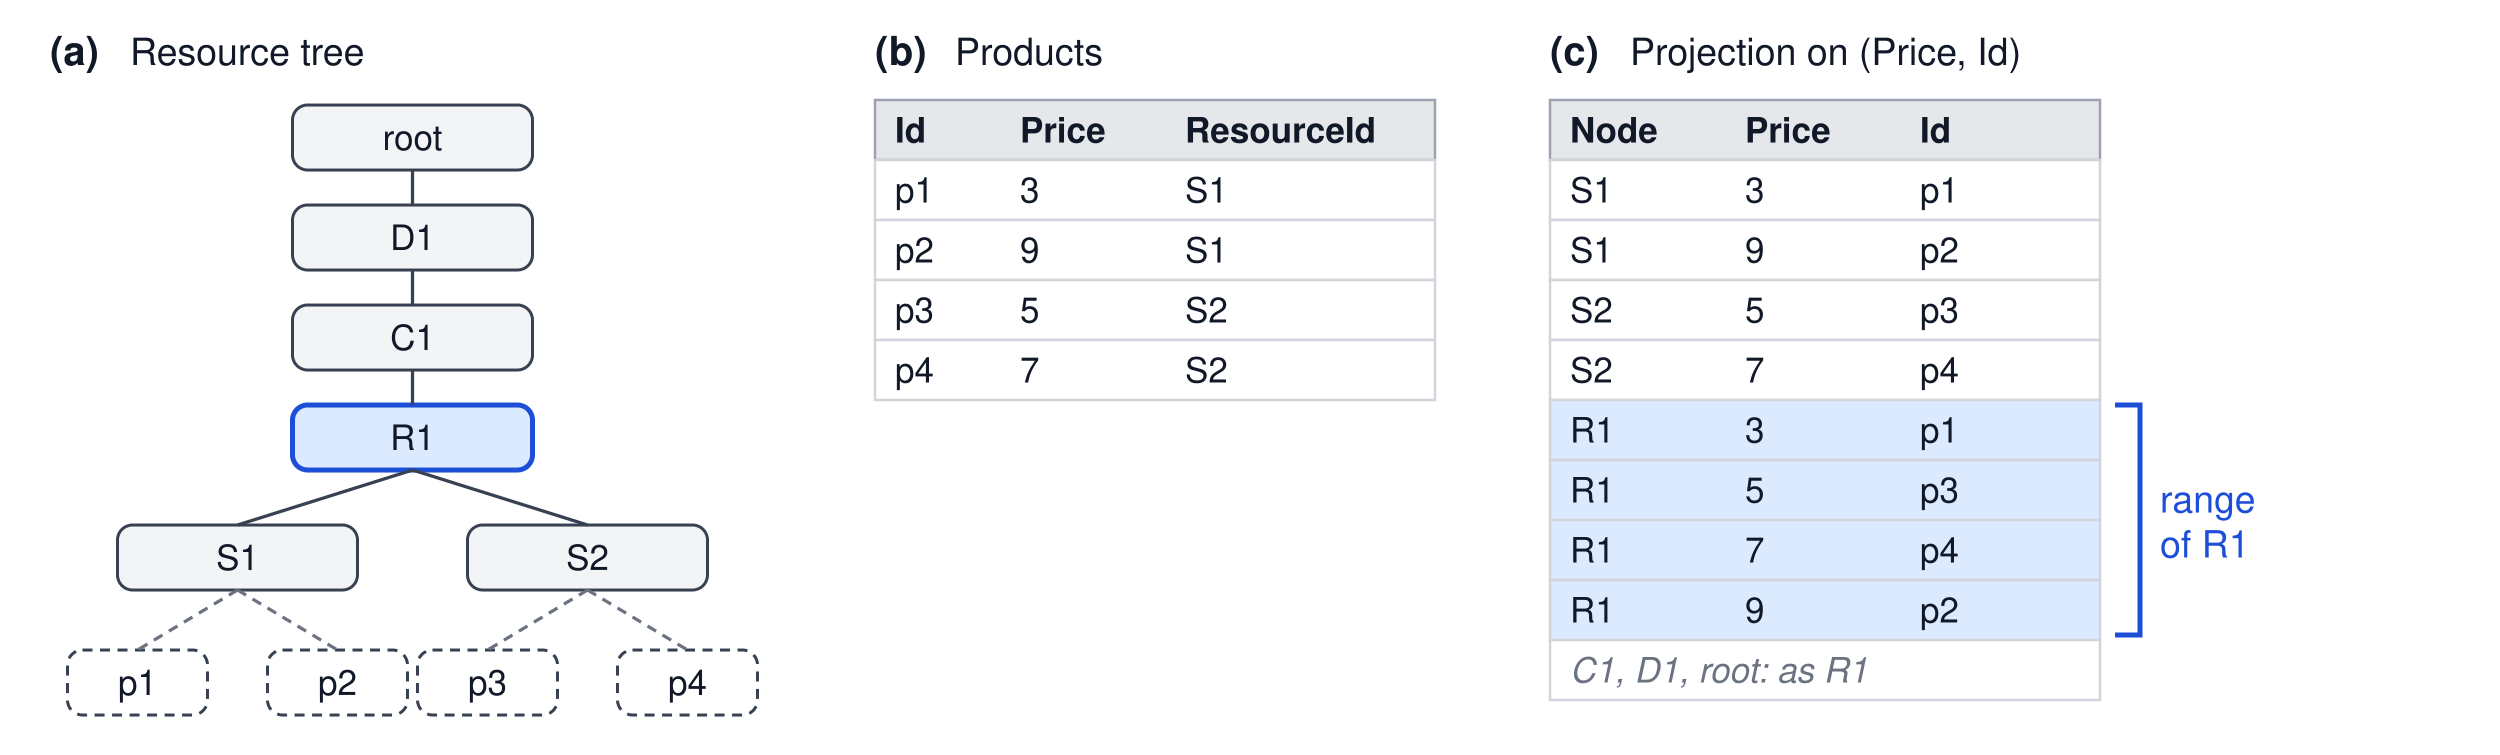
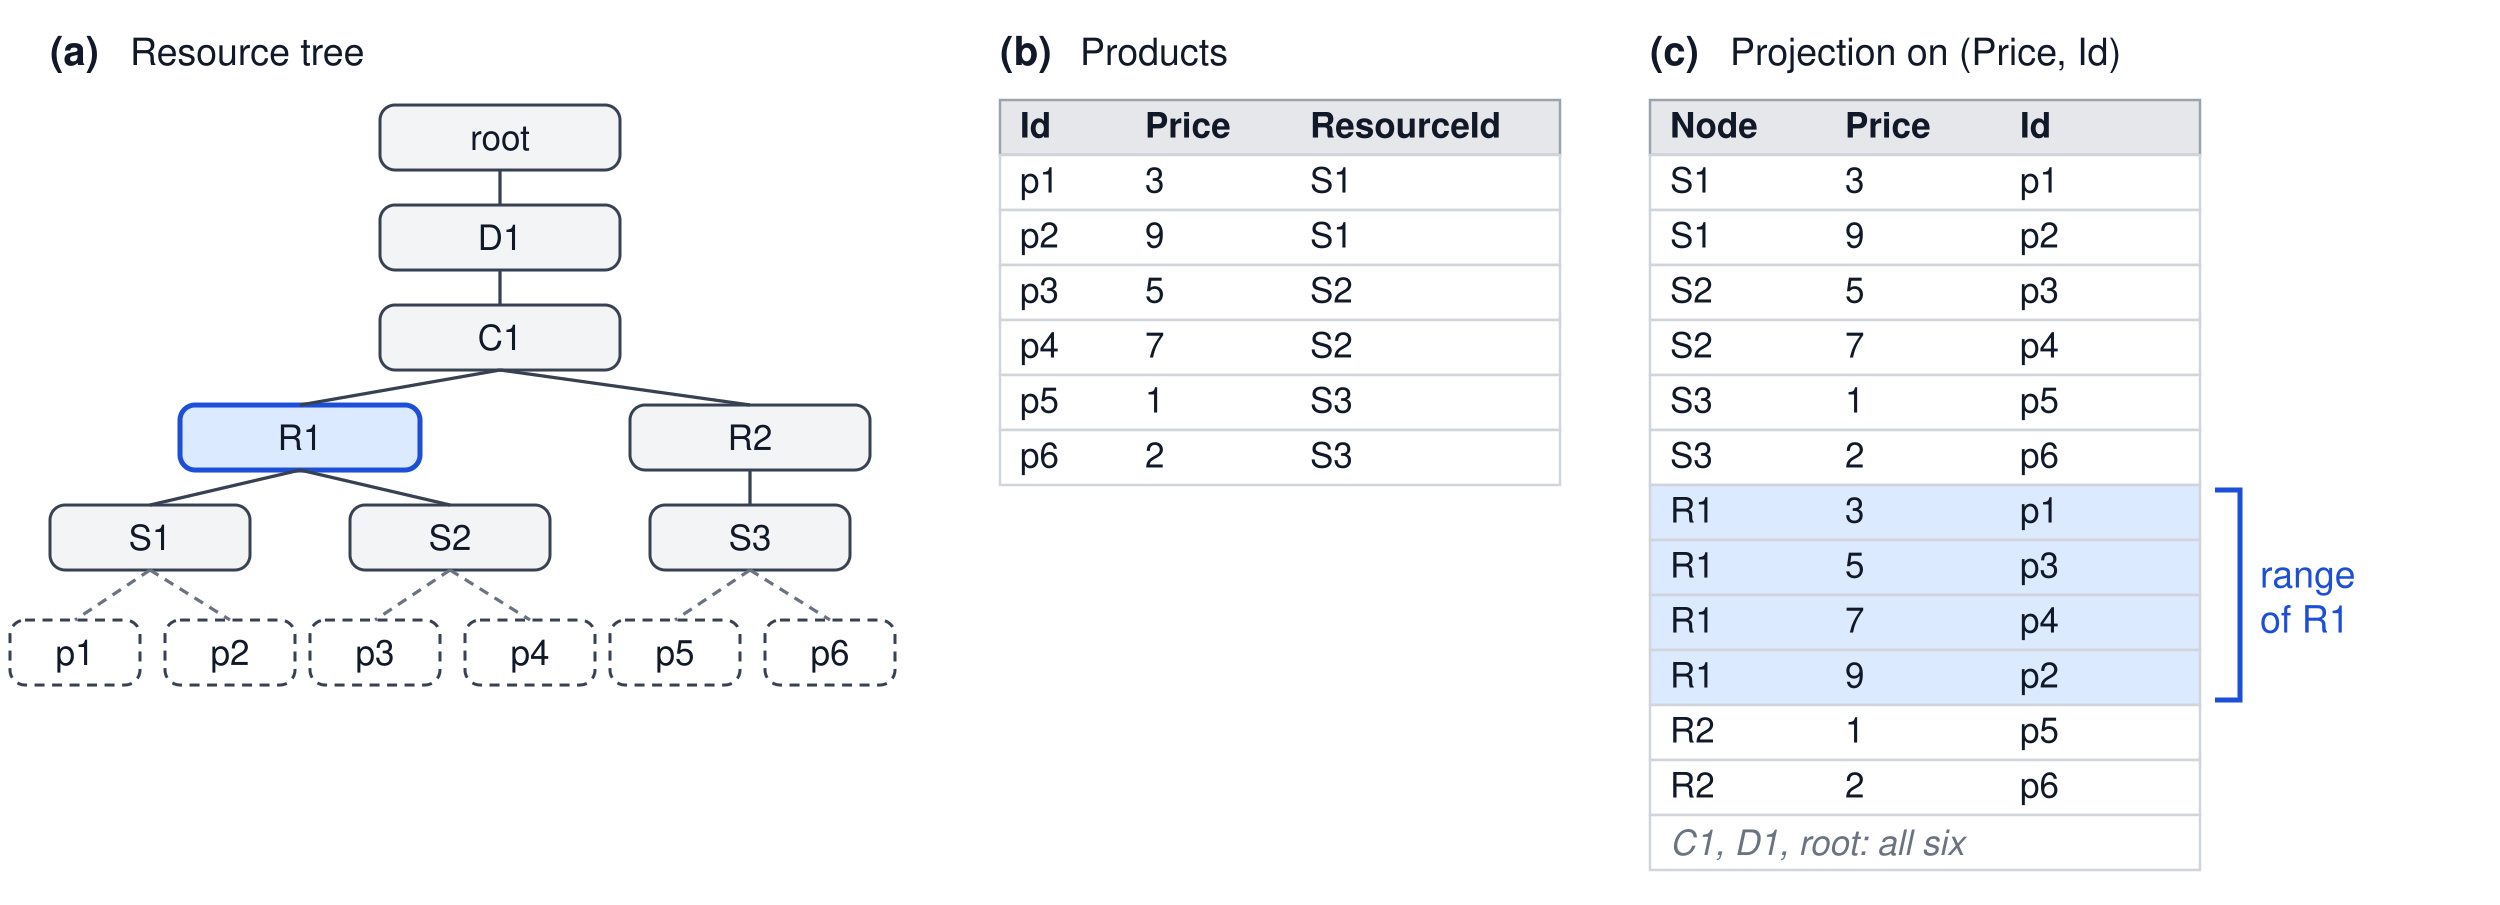
- <svg xmlns="http://www.w3.org/2000/svg" width="1000" height="302" viewBox="0 0 1000 302" font-family="Helvetica, Arial, sans-serif">
+ <svg xmlns="http://www.w3.org/2000/svg" width="1000" height="362" viewBox="0 0 1000 362" font-family="Helvetica, Arial, sans-serif">
  <defs>
    <marker id="arrow" viewBox="0 0 10 10" refX="9" refY="5" markerWidth="7" markerHeight="7" orient="auto-start-reverse">
      <path d="M 0 0 L 10 5 L 0 10 z" fill="#374151" />
    </marker>
  </defs>
-   <rect width="1000" height="302" fill="#ffffff" />
+   <rect width="1000" height="362" fill="#ffffff" />
  <text x="20.0" y="26.0" font-size="16" fill="#111827" text-anchor="start" font-weight="bold" font-style="normal">(a)</text>
  <text x="52.0" y="26.0" font-size="15" fill="#111827" text-anchor="start" font-weight="normal" font-style="normal">Resource tree</text>
-   <rect x="117.0" y="42.0" width="96.0" height="26.0" rx="6" fill="#f3f4f6" stroke="#374151" stroke-width="1.2" />
-   <text x="165.0" y="60.0" font-size="14" fill="#111827" text-anchor="middle" font-weight="normal" font-style="normal">root</text>
-   <rect x="117.0" y="82.0" width="96.0" height="26.0" rx="6" fill="#f3f4f6" stroke="#374151" stroke-width="1.2" />
-   <text x="165.0" y="100.0" font-size="14" fill="#111827" text-anchor="middle" font-weight="normal" font-style="normal">D1</text>
-   <line x1="165.0" y1="68.0" x2="165.0" y2="82.0" stroke="#374151" stroke-width="1.3" />
-   <rect x="117.0" y="122.0" width="96.0" height="26.0" rx="6" fill="#f3f4f6" stroke="#374151" stroke-width="1.2" />
-   <text x="165.0" y="140.0" font-size="14" fill="#111827" text-anchor="middle" font-weight="normal" font-style="normal">C1</text>
-   <line x1="165.0" y1="108.0" x2="165.0" y2="122.0" stroke="#374151" stroke-width="1.3" />
-   <rect x="117.0" y="162.0" width="96.0" height="26.0" rx="6" fill="#dbeafe" stroke="#1d4ed8" stroke-width="2" />
-   <text x="165.0" y="180.0" font-size="14" fill="#111827" text-anchor="middle" font-weight="normal" font-style="normal">R1</text>
-   <line x1="165.0" y1="148.0" x2="165.0" y2="162.0" stroke="#374151" stroke-width="1.3" />
-   <rect x="47.0" y="210.0" width="96.0" height="26.0" rx="6" fill="#f3f4f6" stroke="#374151" stroke-width="1.2" />
-   <text x="95.0" y="228.0" font-size="14" fill="#111827" text-anchor="middle" font-weight="normal" font-style="normal">S1</text>
-   <line x1="165.0" y1="188.0" x2="95.0" y2="210.0" stroke="#374151" stroke-width="1.3" />
-   <rect x="187.0" y="210.0" width="96.0" height="26.0" rx="6" fill="#f3f4f6" stroke="#374151" stroke-width="1.2" />
-   <text x="235.0" y="228.0" font-size="14" fill="#111827" text-anchor="middle" font-weight="normal" font-style="normal">S2</text>
-   <line x1="165.0" y1="188.0" x2="235.0" y2="210.0" stroke="#374151" stroke-width="1.3" />
-   <rect x="27.0" y="260.0" width="56.0" height="26.0" rx="6" fill="#ffffff" stroke="#374151" stroke-width="1.2" stroke-dasharray="4 3" />
-   <text x="55.0" y="278.0" font-size="14" fill="#111827" text-anchor="middle" font-weight="normal" font-style="normal">p1</text>
-   <line x1="95.0" y1="236.0" x2="55.0" y2="260.0" stroke="#6b7280" stroke-width="1.3" stroke-dasharray="4 3" />
-   <rect x="107.0" y="260.0" width="56.0" height="26.0" rx="6" fill="#ffffff" stroke="#374151" stroke-width="1.2" stroke-dasharray="4 3" />
-   <text x="135.0" y="278.0" font-size="14" fill="#111827" text-anchor="middle" font-weight="normal" font-style="normal">p2</text>
-   <line x1="95.0" y1="236.0" x2="135.0" y2="260.0" stroke="#6b7280" stroke-width="1.3" stroke-dasharray="4 3" />
-   <rect x="167.0" y="260.0" width="56.0" height="26.0" rx="6" fill="#ffffff" stroke="#374151" stroke-width="1.2" stroke-dasharray="4 3" />
-   <text x="195.0" y="278.0" font-size="14" fill="#111827" text-anchor="middle" font-weight="normal" font-style="normal">p3</text>
-   <line x1="235.0" y1="236.0" x2="195.0" y2="260.0" stroke="#6b7280" stroke-width="1.3" stroke-dasharray="4 3" />
-   <rect x="247.0" y="260.0" width="56.0" height="26.0" rx="6" fill="#ffffff" stroke="#374151" stroke-width="1.2" stroke-dasharray="4 3" />
-   <text x="275.0" y="278.0" font-size="14" fill="#111827" text-anchor="middle" font-weight="normal" font-style="normal">p4</text>
-   <line x1="235.0" y1="236.0" x2="275.0" y2="260.0" stroke="#6b7280" stroke-width="1.3" stroke-dasharray="4 3" />
-   <text x="350.0" y="26.0" font-size="16" fill="#111827" text-anchor="start" font-weight="bold" font-style="normal">(b)</text>
-   <text x="382.0" y="26.0" font-size="15" fill="#111827" text-anchor="start" font-weight="normal" font-style="normal">Products</text>
-   <rect x="350.0" y="40.0" width="224.0" height="24.0" rx="0" fill="#e5e7eb" stroke="#9ca3af" stroke-width="1" />
-   <text x="358.0" y="57.0" font-size="14" fill="#111827" text-anchor="start" font-weight="bold" font-style="normal">Id</text>
-   <text x="408.0" y="57.0" font-size="14" fill="#111827" text-anchor="start" font-weight="bold" font-style="normal">Price</text>
-   <text x="474.0" y="57.0" font-size="14" fill="#111827" text-anchor="start" font-weight="bold" font-style="normal">ResourceId</text>
-   <rect x="350.0" y="64.0" width="224.0" height="24.0" rx="0" fill="#ffffff" stroke="#d1d5db" stroke-width="1" />
-   <text x="358.0" y="81.0" font-size="14" fill="#111827" text-anchor="start" font-weight="normal" font-style="normal">p1</text>
-   <text x="408.0" y="81.0" font-size="14" fill="#111827" text-anchor="start" font-weight="normal" font-style="normal">3</text>
-   <text x="474.0" y="81.0" font-size="14" fill="#111827" text-anchor="start" font-weight="normal" font-style="normal">S1</text>
-   <rect x="350.0" y="88.0" width="224.0" height="24.0" rx="0" fill="#ffffff" stroke="#d1d5db" stroke-width="1" />
-   <text x="358.0" y="105.0" font-size="14" fill="#111827" text-anchor="start" font-weight="normal" font-style="normal">p2</text>
-   <text x="408.0" y="105.0" font-size="14" fill="#111827" text-anchor="start" font-weight="normal" font-style="normal">9</text>
-   <text x="474.0" y="105.0" font-size="14" fill="#111827" text-anchor="start" font-weight="normal" font-style="normal">S1</text>
-   <rect x="350.0" y="112.0" width="224.0" height="24.0" rx="0" fill="#ffffff" stroke="#d1d5db" stroke-width="1" />
-   <text x="358.0" y="129.0" font-size="14" fill="#111827" text-anchor="start" font-weight="normal" font-style="normal">p3</text>
-   <text x="408.0" y="129.0" font-size="14" fill="#111827" text-anchor="start" font-weight="normal" font-style="normal">5</text>
-   <text x="474.0" y="129.0" font-size="14" fill="#111827" text-anchor="start" font-weight="normal" font-style="normal">S2</text>
-   <rect x="350.0" y="136.0" width="224.0" height="24.0" rx="0" fill="#ffffff" stroke="#d1d5db" stroke-width="1" />
-   <text x="358.0" y="153.0" font-size="14" fill="#111827" text-anchor="start" font-weight="normal" font-style="normal">p4</text>
-   <text x="408.0" y="153.0" font-size="14" fill="#111827" text-anchor="start" font-weight="normal" font-style="normal">7</text>
-   <text x="474.0" y="153.0" font-size="14" fill="#111827" text-anchor="start" font-weight="normal" font-style="normal">S2</text>
-   <text x="620.0" y="26.0" font-size="16" fill="#111827" text-anchor="start" font-weight="bold" font-style="normal">(c)</text>
-   <text x="652.0" y="26.0" font-size="15" fill="#111827" text-anchor="start" font-weight="normal" font-style="normal">Projection on (Price, Id)</text>
-   <rect x="620.0" y="40.0" width="220.0" height="24.0" rx="0" fill="#e5e7eb" stroke="#9ca3af" stroke-width="1" />
-   <text x="628.0" y="57.0" font-size="14" fill="#111827" text-anchor="start" font-weight="bold" font-style="normal">Node</text>
-   <text x="698.0" y="57.0" font-size="14" fill="#111827" text-anchor="start" font-weight="bold" font-style="normal">Price</text>
-   <text x="768.0" y="57.0" font-size="14" fill="#111827" text-anchor="start" font-weight="bold" font-style="normal">Id</text>
-   <rect x="620.0" y="64.0" width="220.0" height="24.0" rx="0" fill="#ffffff" stroke="#d1d5db" stroke-width="1" />
-   <text x="628.0" y="81.0" font-size="14" fill="#111827" text-anchor="start" font-weight="normal" font-style="normal">S1</text>
-   <text x="698.0" y="81.0" font-size="14" fill="#111827" text-anchor="start" font-weight="normal" font-style="normal">3</text>
-   <text x="768.0" y="81.0" font-size="14" fill="#111827" text-anchor="start" font-weight="normal" font-style="normal">p1</text>
-   <rect x="620.0" y="88.0" width="220.0" height="24.0" rx="0" fill="#ffffff" stroke="#d1d5db" stroke-width="1" />
-   <text x="628.0" y="105.0" font-size="14" fill="#111827" text-anchor="start" font-weight="normal" font-style="normal">S1</text>
-   <text x="698.0" y="105.0" font-size="14" fill="#111827" text-anchor="start" font-weight="normal" font-style="normal">9</text>
-   <text x="768.0" y="105.0" font-size="14" fill="#111827" text-anchor="start" font-weight="normal" font-style="normal">p2</text>
-   <rect x="620.0" y="112.0" width="220.0" height="24.0" rx="0" fill="#ffffff" stroke="#d1d5db" stroke-width="1" />
-   <text x="628.0" y="129.0" font-size="14" fill="#111827" text-anchor="start" font-weight="normal" font-style="normal">S2</text>
-   <text x="698.0" y="129.0" font-size="14" fill="#111827" text-anchor="start" font-weight="normal" font-style="normal">5</text>
-   <text x="768.0" y="129.0" font-size="14" fill="#111827" text-anchor="start" font-weight="normal" font-style="normal">p3</text>
-   <rect x="620.0" y="136.0" width="220.0" height="24.0" rx="0" fill="#ffffff" stroke="#d1d5db" stroke-width="1" />
-   <text x="628.0" y="153.0" font-size="14" fill="#111827" text-anchor="start" font-weight="normal" font-style="normal">S2</text>
-   <text x="698.0" y="153.0" font-size="14" fill="#111827" text-anchor="start" font-weight="normal" font-style="normal">7</text>
-   <text x="768.0" y="153.0" font-size="14" fill="#111827" text-anchor="start" font-weight="normal" font-style="normal">p4</text>
-   <rect x="620.0" y="160.0" width="220.0" height="24.0" rx="0" fill="#dbeafe" stroke="#d1d5db" stroke-width="1" />
-   <text x="628.0" y="177.0" font-size="14" fill="#111827" text-anchor="start" font-weight="normal" font-style="normal">R1</text>
-   <text x="698.0" y="177.0" font-size="14" fill="#111827" text-anchor="start" font-weight="normal" font-style="normal">3</text>
-   <text x="768.0" y="177.0" font-size="14" fill="#111827" text-anchor="start" font-weight="normal" font-style="normal">p1</text>
-   <rect x="620.0" y="184.0" width="220.0" height="24.0" rx="0" fill="#dbeafe" stroke="#d1d5db" stroke-width="1" />
-   <text x="628.0" y="201.0" font-size="14" fill="#111827" text-anchor="start" font-weight="normal" font-style="normal">R1</text>
-   <text x="698.0" y="201.0" font-size="14" fill="#111827" text-anchor="start" font-weight="normal" font-style="normal">5</text>
-   <text x="768.0" y="201.0" font-size="14" fill="#111827" text-anchor="start" font-weight="normal" font-style="normal">p3</text>
-   <rect x="620.0" y="208.0" width="220.0" height="24.0" rx="0" fill="#dbeafe" stroke="#d1d5db" stroke-width="1" />
-   <text x="628.0" y="225.0" font-size="14" fill="#111827" text-anchor="start" font-weight="normal" font-style="normal">R1</text>
-   <text x="698.0" y="225.0" font-size="14" fill="#111827" text-anchor="start" font-weight="normal" font-style="normal">7</text>
-   <text x="768.0" y="225.0" font-size="14" fill="#111827" text-anchor="start" font-weight="normal" font-style="normal">p4</text>
-   <rect x="620.0" y="232.0" width="220.0" height="24.0" rx="0" fill="#dbeafe" stroke="#d1d5db" stroke-width="1" />
-   <text x="628.0" y="249.0" font-size="14" fill="#111827" text-anchor="start" font-weight="normal" font-style="normal">R1</text>
-   <text x="698.0" y="249.0" font-size="14" fill="#111827" text-anchor="start" font-weight="normal" font-style="normal">9</text>
-   <text x="768.0" y="249.0" font-size="14" fill="#111827" text-anchor="start" font-weight="normal" font-style="normal">p2</text>
-   <rect x="620.0" y="256.0" width="220.0" height="24.0" rx="0" fill="#ffffff" stroke="#d1d5db" stroke-width="1" />
-   <text x="628.0" y="273.0" font-size="14" fill="#6b7280" text-anchor="start" font-weight="normal" font-style="italic">C1, D1, root: as R1</text>
-   <path d="M846,162 L856,162 L856,254 L846,254" fill="none" stroke="#1d4ed8" stroke-width="2" />
-   <text x="864.0" y="205.0" font-size="15" fill="#1d4ed8" text-anchor="start" font-weight="normal" font-style="normal">range</text>
-   <text x="864.0" y="223.0" font-size="15" fill="#1d4ed8" text-anchor="start" font-weight="normal" font-style="normal">of R1</text>
+   <rect x="152.0" y="42.0" width="96.0" height="26.0" rx="6" fill="#f3f4f6" stroke="#374151" stroke-width="1.2" />
+   <text x="200.0" y="60.0" font-size="14" fill="#111827" text-anchor="middle" font-weight="normal" font-style="normal">root</text>
+   <rect x="152.0" y="82.0" width="96.0" height="26.0" rx="6" fill="#f3f4f6" stroke="#374151" stroke-width="1.2" />
+   <text x="200.0" y="100.0" font-size="14" fill="#111827" text-anchor="middle" font-weight="normal" font-style="normal">D1</text>
+   <line x1="200.0" y1="68.0" x2="200.0" y2="82.0" stroke="#374151" stroke-width="1.3" />
+   <rect x="152.0" y="122.0" width="96.0" height="26.0" rx="6" fill="#f3f4f6" stroke="#374151" stroke-width="1.2" />
+   <text x="200.0" y="140.0" font-size="14" fill="#111827" text-anchor="middle" font-weight="normal" font-style="normal">C1</text>
+   <line x1="200.0" y1="108.0" x2="200.0" y2="122.0" stroke="#374151" stroke-width="1.3" />
+   <rect x="72.0" y="162.0" width="96.0" height="26.0" rx="6" fill="#dbeafe" stroke="#1d4ed8" stroke-width="2" />
+   <text x="120.0" y="180.0" font-size="14" fill="#111827" text-anchor="middle" font-weight="normal" font-style="normal">R1</text>
+   <rect x="252.0" y="162.0" width="96.0" height="26.0" rx="6" fill="#f3f4f6" stroke="#374151" stroke-width="1.2" />
+   <text x="300.0" y="180.0" font-size="14" fill="#111827" text-anchor="middle" font-weight="normal" font-style="normal">R2</text>
+   <line x1="200.0" y1="148.0" x2="120.0" y2="162.0" stroke="#374151" stroke-width="1.3" />
+   <line x1="200.0" y1="148.0" x2="300.0" y2="162.0" stroke="#374151" stroke-width="1.3" />
+   <rect x="20.0" y="202.0" width="80.0" height="26.0" rx="6" fill="#f3f4f6" stroke="#374151" stroke-width="1.2" />
+   <text x="60.0" y="220.0" font-size="14" fill="#111827" text-anchor="middle" font-weight="normal" font-style="normal">S1</text>
+   <line x1="120.0" y1="188.0" x2="60.0" y2="202.0" stroke="#374151" stroke-width="1.3" />
+   <rect x="140.0" y="202.0" width="80.0" height="26.0" rx="6" fill="#f3f4f6" stroke="#374151" stroke-width="1.2" />
+   <text x="180.0" y="220.0" font-size="14" fill="#111827" text-anchor="middle" font-weight="normal" font-style="normal">S2</text>
+   <line x1="120.0" y1="188.0" x2="180.0" y2="202.0" stroke="#374151" stroke-width="1.3" />
+   <rect x="260.0" y="202.0" width="80.0" height="26.0" rx="6" fill="#f3f4f6" stroke="#374151" stroke-width="1.2" />
+   <text x="300.0" y="220.0" font-size="14" fill="#111827" text-anchor="middle" font-weight="normal" font-style="normal">S3</text>
+   <line x1="300.0" y1="188.0" x2="300.0" y2="202.0" stroke="#374151" stroke-width="1.3" />
+   <rect x="4.0" y="248.0" width="52.0" height="26.0" rx="6" fill="#ffffff" stroke="#374151" stroke-width="1.2" stroke-dasharray="4 3" />
+   <text x="30.0" y="266.0" font-size="14" fill="#111827" text-anchor="middle" font-weight="normal" font-style="normal">p1</text>
+   <line x1="60.0" y1="228.0" x2="30.0" y2="248.0" stroke="#6b7280" stroke-width="1.3" stroke-dasharray="4 3" />
+   <rect x="66.0" y="248.0" width="52.0" height="26.0" rx="6" fill="#ffffff" stroke="#374151" stroke-width="1.2" stroke-dasharray="4 3" />
+   <text x="92.0" y="266.0" font-size="14" fill="#111827" text-anchor="middle" font-weight="normal" font-style="normal">p2</text>
+   <line x1="60.0" y1="228.0" x2="92.0" y2="248.0" stroke="#6b7280" stroke-width="1.3" stroke-dasharray="4 3" />
+   <rect x="124.0" y="248.0" width="52.0" height="26.0" rx="6" fill="#ffffff" stroke="#374151" stroke-width="1.2" stroke-dasharray="4 3" />
+   <text x="150.0" y="266.0" font-size="14" fill="#111827" text-anchor="middle" font-weight="normal" font-style="normal">p3</text>
+   <line x1="180.0" y1="228.0" x2="150.0" y2="248.0" stroke="#6b7280" stroke-width="1.3" stroke-dasharray="4 3" />
+   <rect x="186.0" y="248.0" width="52.0" height="26.0" rx="6" fill="#ffffff" stroke="#374151" stroke-width="1.2" stroke-dasharray="4 3" />
+   <text x="212.0" y="266.0" font-size="14" fill="#111827" text-anchor="middle" font-weight="normal" font-style="normal">p4</text>
+   <line x1="180.0" y1="228.0" x2="212.0" y2="248.0" stroke="#6b7280" stroke-width="1.3" stroke-dasharray="4 3" />
+   <rect x="244.0" y="248.0" width="52.0" height="26.0" rx="6" fill="#ffffff" stroke="#374151" stroke-width="1.2" stroke-dasharray="4 3" />
+   <text x="270.0" y="266.0" font-size="14" fill="#111827" text-anchor="middle" font-weight="normal" font-style="normal">p5</text>
+   <line x1="300.0" y1="228.0" x2="270.0" y2="248.0" stroke="#6b7280" stroke-width="1.3" stroke-dasharray="4 3" />
+   <rect x="306.0" y="248.0" width="52.0" height="26.0" rx="6" fill="#ffffff" stroke="#374151" stroke-width="1.2" stroke-dasharray="4 3" />
+   <text x="332.0" y="266.0" font-size="14" fill="#111827" text-anchor="middle" font-weight="normal" font-style="normal">p6</text>
+   <line x1="300.0" y1="228.0" x2="332.0" y2="248.0" stroke="#6b7280" stroke-width="1.3" stroke-dasharray="4 3" />
+   <text x="400.0" y="26.0" font-size="16" fill="#111827" text-anchor="start" font-weight="bold" font-style="normal">(b)</text>
+   <text x="432.0" y="26.0" font-size="15" fill="#111827" text-anchor="start" font-weight="normal" font-style="normal">Products</text>
+   <rect x="400.0" y="40.0" width="224.0" height="22.0" rx="0" fill="#e5e7eb" stroke="#9ca3af" stroke-width="1" />
+   <text x="408.0" y="55.0" font-size="14" fill="#111827" text-anchor="start" font-weight="bold" font-style="normal">Id</text>
+   <text x="458.0" y="55.0" font-size="14" fill="#111827" text-anchor="start" font-weight="bold" font-style="normal">Price</text>
+   <text x="524.0" y="55.0" font-size="14" fill="#111827" text-anchor="start" font-weight="bold" font-style="normal">ResourceId</text>
+   <rect x="400.0" y="62.0" width="224.0" height="22.0" rx="0" fill="#ffffff" stroke="#d1d5db" stroke-width="1" />
+   <text x="408.0" y="77.0" font-size="14" fill="#111827" text-anchor="start" font-weight="normal" font-style="normal">p1</text>
+   <text x="458.0" y="77.0" font-size="14" fill="#111827" text-anchor="start" font-weight="normal" font-style="normal">3</text>
+   <text x="524.0" y="77.0" font-size="14" fill="#111827" text-anchor="start" font-weight="normal" font-style="normal">S1</text>
+   <rect x="400.0" y="84.0" width="224.0" height="22.0" rx="0" fill="#ffffff" stroke="#d1d5db" stroke-width="1" />
+   <text x="408.0" y="99.0" font-size="14" fill="#111827" text-anchor="start" font-weight="normal" font-style="normal">p2</text>
+   <text x="458.0" y="99.0" font-size="14" fill="#111827" text-anchor="start" font-weight="normal" font-style="normal">9</text>
+   <text x="524.0" y="99.0" font-size="14" fill="#111827" text-anchor="start" font-weight="normal" font-style="normal">S1</text>
+   <rect x="400.0" y="106.0" width="224.0" height="22.0" rx="0" fill="#ffffff" stroke="#d1d5db" stroke-width="1" />
+   <text x="408.0" y="121.0" font-size="14" fill="#111827" text-anchor="start" font-weight="normal" font-style="normal">p3</text>
+   <text x="458.0" y="121.0" font-size="14" fill="#111827" text-anchor="start" font-weight="normal" font-style="normal">5</text>
+   <text x="524.0" y="121.0" font-size="14" fill="#111827" text-anchor="start" font-weight="normal" font-style="normal">S2</text>
+   <rect x="400.0" y="128.0" width="224.0" height="22.0" rx="0" fill="#ffffff" stroke="#d1d5db" stroke-width="1" />
+   <text x="408.0" y="143.0" font-size="14" fill="#111827" text-anchor="start" font-weight="normal" font-style="normal">p4</text>
+   <text x="458.0" y="143.0" font-size="14" fill="#111827" text-anchor="start" font-weight="normal" font-style="normal">7</text>
+   <text x="524.0" y="143.0" font-size="14" fill="#111827" text-anchor="start" font-weight="normal" font-style="normal">S2</text>
+   <rect x="400.0" y="150.0" width="224.0" height="22.0" rx="0" fill="#ffffff" stroke="#d1d5db" stroke-width="1" />
+   <text x="408.0" y="165.0" font-size="14" fill="#111827" text-anchor="start" font-weight="normal" font-style="normal">p5</text>
+   <text x="458.0" y="165.0" font-size="14" fill="#111827" text-anchor="start" font-weight="normal" font-style="normal">1</text>
+   <text x="524.0" y="165.0" font-size="14" fill="#111827" text-anchor="start" font-weight="normal" font-style="normal">S3</text>
+   <rect x="400.0" y="172.0" width="224.0" height="22.0" rx="0" fill="#ffffff" stroke="#d1d5db" stroke-width="1" />
+   <text x="408.0" y="187.0" font-size="14" fill="#111827" text-anchor="start" font-weight="normal" font-style="normal">p6</text>
+   <text x="458.0" y="187.0" font-size="14" fill="#111827" text-anchor="start" font-weight="normal" font-style="normal">2</text>
+   <text x="524.0" y="187.0" font-size="14" fill="#111827" text-anchor="start" font-weight="normal" font-style="normal">S3</text>
+   <text x="660.0" y="26.0" font-size="16" fill="#111827" text-anchor="start" font-weight="bold" font-style="normal">(c)</text>
+   <text x="692.0" y="26.0" font-size="15" fill="#111827" text-anchor="start" font-weight="normal" font-style="normal">Projection on (Price, Id)</text>
+   <rect x="660.0" y="40.0" width="220.0" height="22.0" rx="0" fill="#e5e7eb" stroke="#9ca3af" stroke-width="1" />
+   <text x="668.0" y="55.0" font-size="14" fill="#111827" text-anchor="start" font-weight="bold" font-style="normal">Node</text>
+   <text x="738.0" y="55.0" font-size="14" fill="#111827" text-anchor="start" font-weight="bold" font-style="normal">Price</text>
+   <text x="808.0" y="55.0" font-size="14" fill="#111827" text-anchor="start" font-weight="bold" font-style="normal">Id</text>
+   <rect x="660.0" y="62.0" width="220.0" height="22.0" rx="0" fill="#ffffff" stroke="#d1d5db" stroke-width="1" />
+   <text x="668.0" y="77.0" font-size="14" fill="#111827" text-anchor="start" font-weight="normal" font-style="normal">S1</text>
+   <text x="738.0" y="77.0" font-size="14" fill="#111827" text-anchor="start" font-weight="normal" font-style="normal">3</text>
+   <text x="808.0" y="77.0" font-size="14" fill="#111827" text-anchor="start" font-weight="normal" font-style="normal">p1</text>
+   <rect x="660.0" y="84.0" width="220.0" height="22.0" rx="0" fill="#ffffff" stroke="#d1d5db" stroke-width="1" />
+   <text x="668.0" y="99.0" font-size="14" fill="#111827" text-anchor="start" font-weight="normal" font-style="normal">S1</text>
+   <text x="738.0" y="99.0" font-size="14" fill="#111827" text-anchor="start" font-weight="normal" font-style="normal">9</text>
+   <text x="808.0" y="99.0" font-size="14" fill="#111827" text-anchor="start" font-weight="normal" font-style="normal">p2</text>
+   <rect x="660.0" y="106.0" width="220.0" height="22.0" rx="0" fill="#ffffff" stroke="#d1d5db" stroke-width="1" />
+   <text x="668.0" y="121.0" font-size="14" fill="#111827" text-anchor="start" font-weight="normal" font-style="normal">S2</text>
+   <text x="738.0" y="121.0" font-size="14" fill="#111827" text-anchor="start" font-weight="normal" font-style="normal">5</text>
+   <text x="808.0" y="121.0" font-size="14" fill="#111827" text-anchor="start" font-weight="normal" font-style="normal">p3</text>
+   <rect x="660.0" y="128.0" width="220.0" height="22.0" rx="0" fill="#ffffff" stroke="#d1d5db" stroke-width="1" />
+   <text x="668.0" y="143.0" font-size="14" fill="#111827" text-anchor="start" font-weight="normal" font-style="normal">S2</text>
+   <text x="738.0" y="143.0" font-size="14" fill="#111827" text-anchor="start" font-weight="normal" font-style="normal">7</text>
+   <text x="808.0" y="143.0" font-size="14" fill="#111827" text-anchor="start" font-weight="normal" font-style="normal">p4</text>
+   <rect x="660.0" y="150.0" width="220.0" height="22.0" rx="0" fill="#ffffff" stroke="#d1d5db" stroke-width="1" />
+   <text x="668.0" y="165.0" font-size="14" fill="#111827" text-anchor="start" font-weight="normal" font-style="normal">S3</text>
+   <text x="738.0" y="165.0" font-size="14" fill="#111827" text-anchor="start" font-weight="normal" font-style="normal">1</text>
+   <text x="808.0" y="165.0" font-size="14" fill="#111827" text-anchor="start" font-weight="normal" font-style="normal">p5</text>
+   <rect x="660.0" y="172.0" width="220.0" height="22.0" rx="0" fill="#ffffff" stroke="#d1d5db" stroke-width="1" />
+   <text x="668.0" y="187.0" font-size="14" fill="#111827" text-anchor="start" font-weight="normal" font-style="normal">S3</text>
+   <text x="738.0" y="187.0" font-size="14" fill="#111827" text-anchor="start" font-weight="normal" font-style="normal">2</text>
+   <text x="808.0" y="187.0" font-size="14" fill="#111827" text-anchor="start" font-weight="normal" font-style="normal">p6</text>
+   <rect x="660.0" y="194.0" width="220.0" height="22.0" rx="0" fill="#dbeafe" stroke="#d1d5db" stroke-width="1" />
+   <text x="668.0" y="209.0" font-size="14" fill="#111827" text-anchor="start" font-weight="normal" font-style="normal">R1</text>
+   <text x="738.0" y="209.0" font-size="14" fill="#111827" text-anchor="start" font-weight="normal" font-style="normal">3</text>
+   <text x="808.0" y="209.0" font-size="14" fill="#111827" text-anchor="start" font-weight="normal" font-style="normal">p1</text>
+   <rect x="660.0" y="216.0" width="220.0" height="22.0" rx="0" fill="#dbeafe" stroke="#d1d5db" stroke-width="1" />
+   <text x="668.0" y="231.0" font-size="14" fill="#111827" text-anchor="start" font-weight="normal" font-style="normal">R1</text>
+   <text x="738.0" y="231.0" font-size="14" fill="#111827" text-anchor="start" font-weight="normal" font-style="normal">5</text>
+   <text x="808.0" y="231.0" font-size="14" fill="#111827" text-anchor="start" font-weight="normal" font-style="normal">p3</text>
+   <rect x="660.0" y="238.0" width="220.0" height="22.0" rx="0" fill="#dbeafe" stroke="#d1d5db" stroke-width="1" />
+   <text x="668.0" y="253.0" font-size="14" fill="#111827" text-anchor="start" font-weight="normal" font-style="normal">R1</text>
+   <text x="738.0" y="253.0" font-size="14" fill="#111827" text-anchor="start" font-weight="normal" font-style="normal">7</text>
+   <text x="808.0" y="253.0" font-size="14" fill="#111827" text-anchor="start" font-weight="normal" font-style="normal">p4</text>
+   <rect x="660.0" y="260.0" width="220.0" height="22.0" rx="0" fill="#dbeafe" stroke="#d1d5db" stroke-width="1" />
+   <text x="668.0" y="275.0" font-size="14" fill="#111827" text-anchor="start" font-weight="normal" font-style="normal">R1</text>
+   <text x="738.0" y="275.0" font-size="14" fill="#111827" text-anchor="start" font-weight="normal" font-style="normal">9</text>
+   <text x="808.0" y="275.0" font-size="14" fill="#111827" text-anchor="start" font-weight="normal" font-style="normal">p2</text>
+   <rect x="660.0" y="282.0" width="220.0" height="22.0" rx="0" fill="#ffffff" stroke="#d1d5db" stroke-width="1" />
+   <text x="668.0" y="297.0" font-size="14" fill="#111827" text-anchor="start" font-weight="normal" font-style="normal">R2</text>
+   <text x="738.0" y="297.0" font-size="14" fill="#111827" text-anchor="start" font-weight="normal" font-style="normal">1</text>
+   <text x="808.0" y="297.0" font-size="14" fill="#111827" text-anchor="start" font-weight="normal" font-style="normal">p5</text>
+   <rect x="660.0" y="304.0" width="220.0" height="22.0" rx="0" fill="#ffffff" stroke="#d1d5db" stroke-width="1" />
+   <text x="668.0" y="319.0" font-size="14" fill="#111827" text-anchor="start" font-weight="normal" font-style="normal">R2</text>
+   <text x="738.0" y="319.0" font-size="14" fill="#111827" text-anchor="start" font-weight="normal" font-style="normal">2</text>
+   <text x="808.0" y="319.0" font-size="14" fill="#111827" text-anchor="start" font-weight="normal" font-style="normal">p6</text>
+   <rect x="660.0" y="326.0" width="220.0" height="22.0" rx="0" fill="#ffffff" stroke="#d1d5db" stroke-width="1" />
+   <text x="668.0" y="342.0" font-size="14" fill="#6b7280" text-anchor="start" font-weight="normal" font-style="italic">C1, D1, root: all six</text>
+   <path d="M886,196 L896,196 L896,280 L886,280" fill="none" stroke="#1d4ed8" stroke-width="2" />
+   <text x="904.0" y="235.0" font-size="15" fill="#1d4ed8" text-anchor="start" font-weight="normal" font-style="normal">range</text>
+   <text x="904.0" y="253.0" font-size="15" fill="#1d4ed8" text-anchor="start" font-weight="normal" font-style="normal">of R1</text>
</svg>
